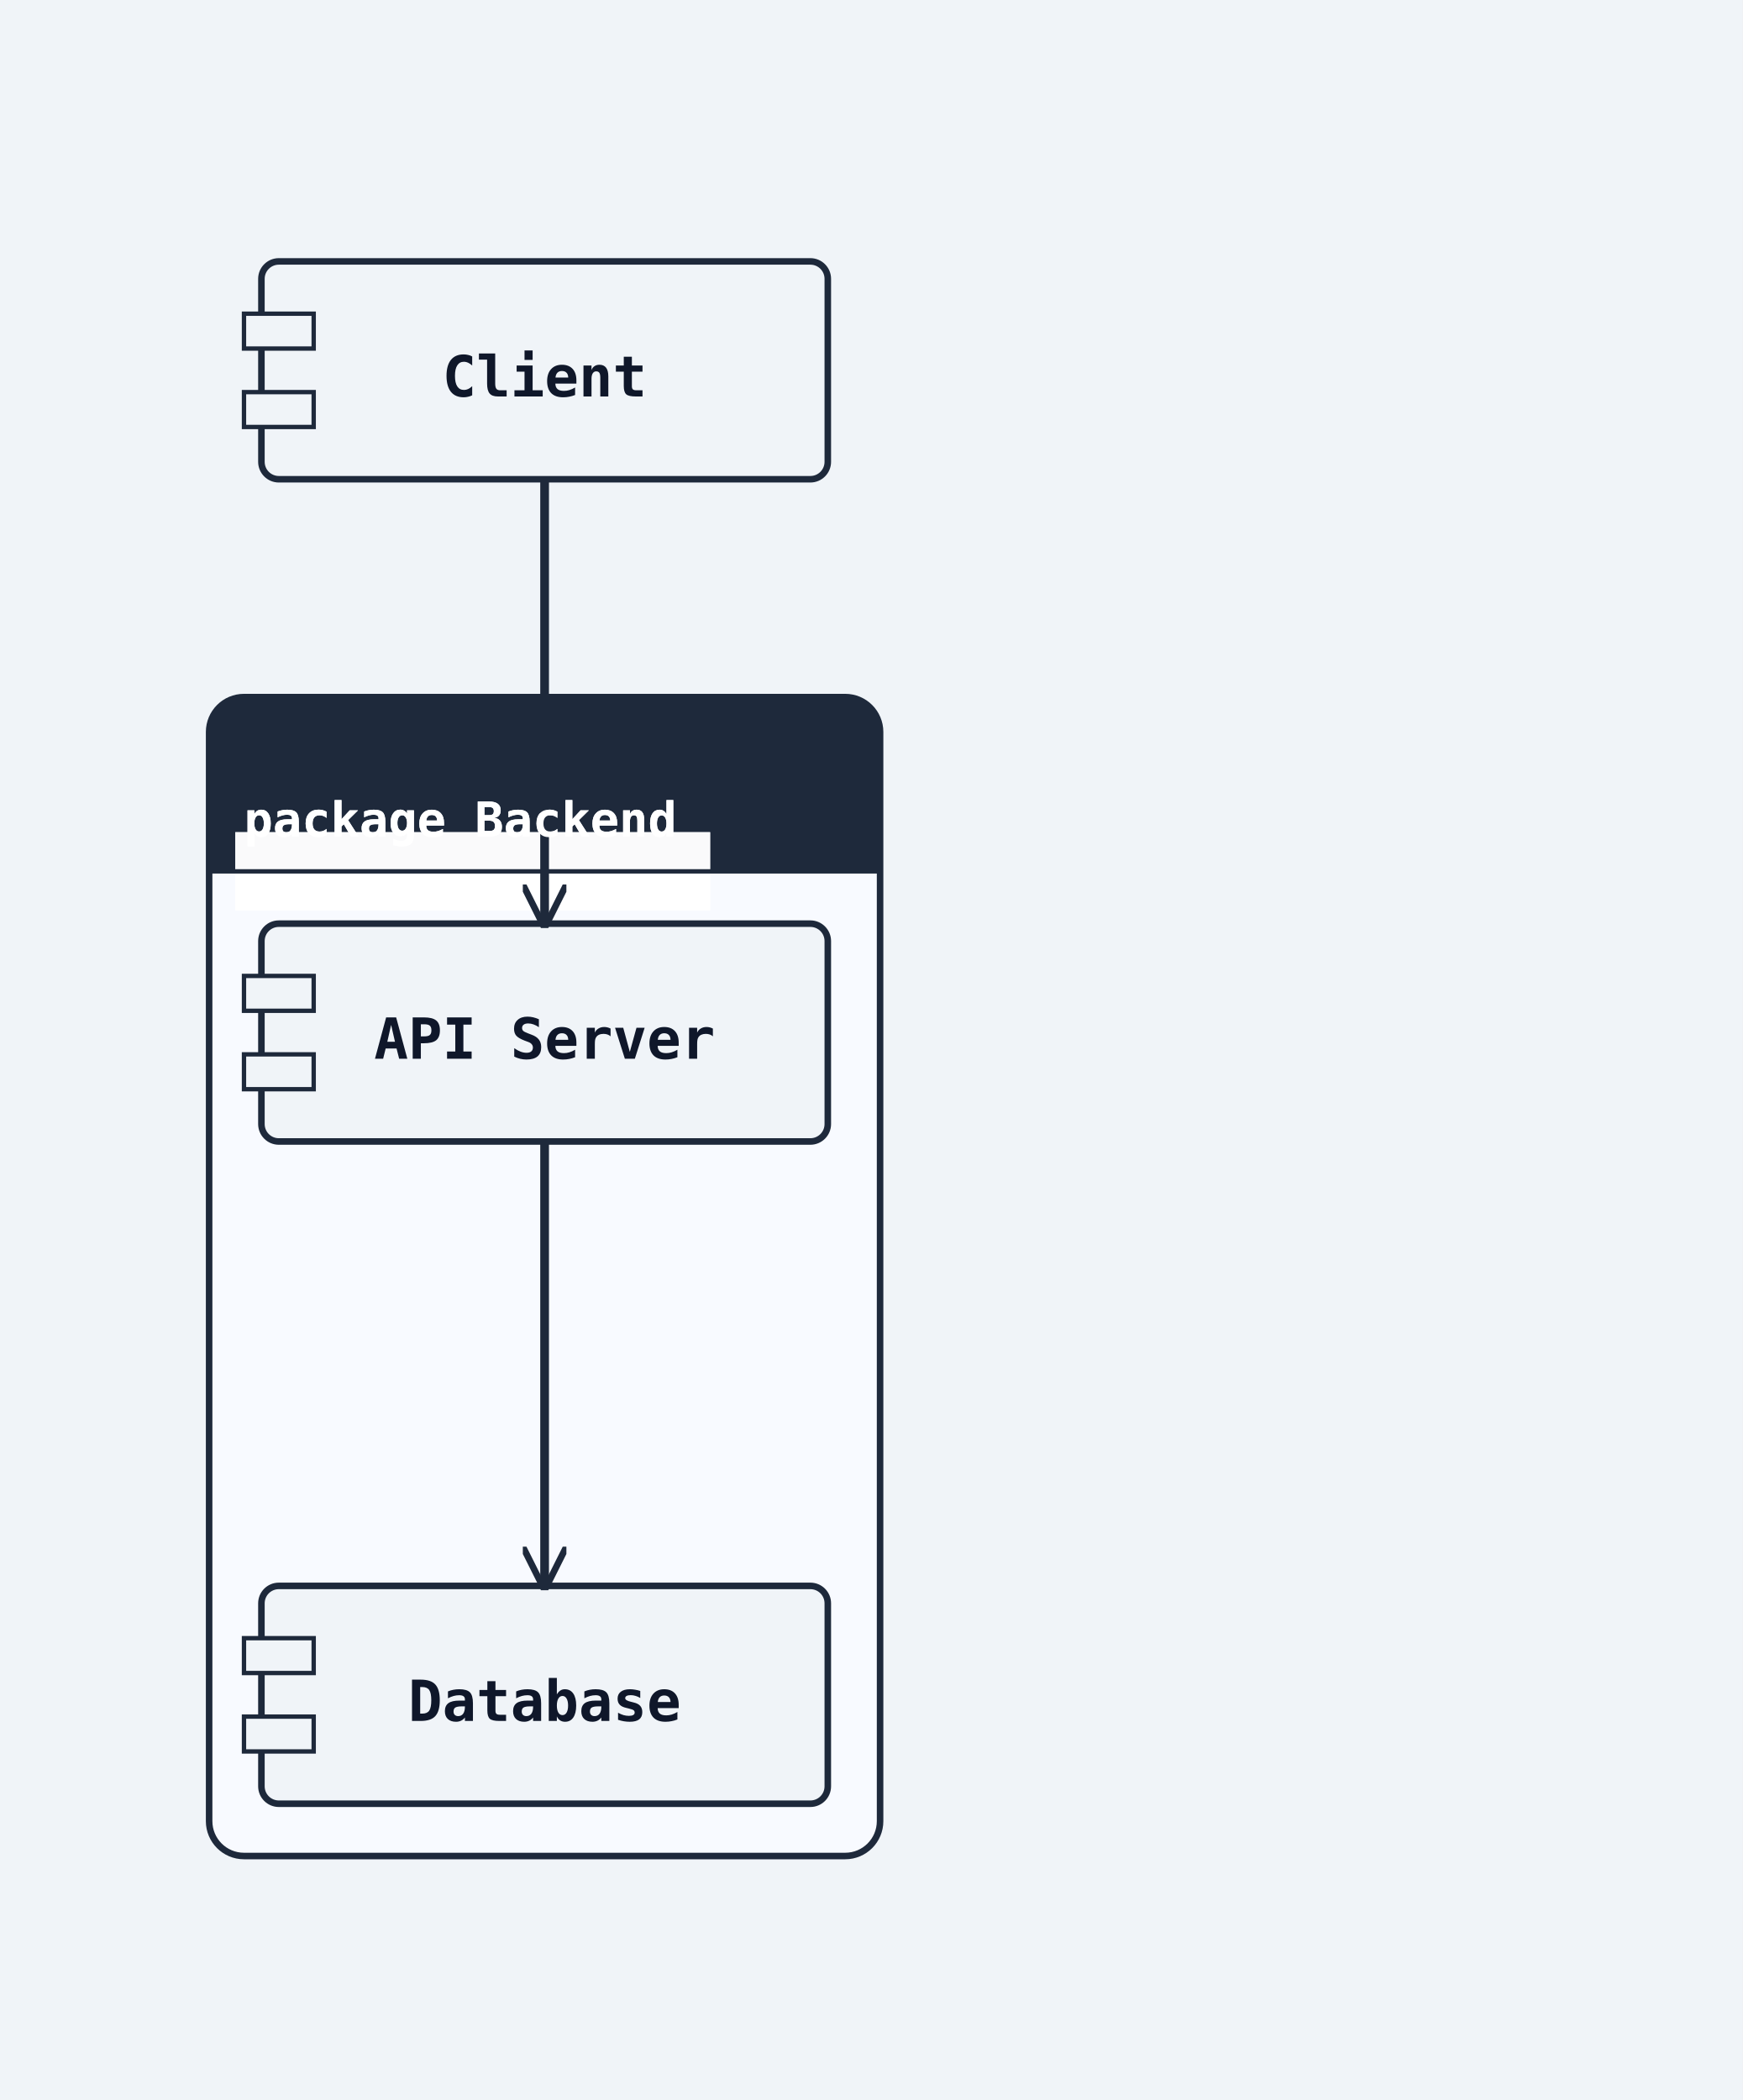
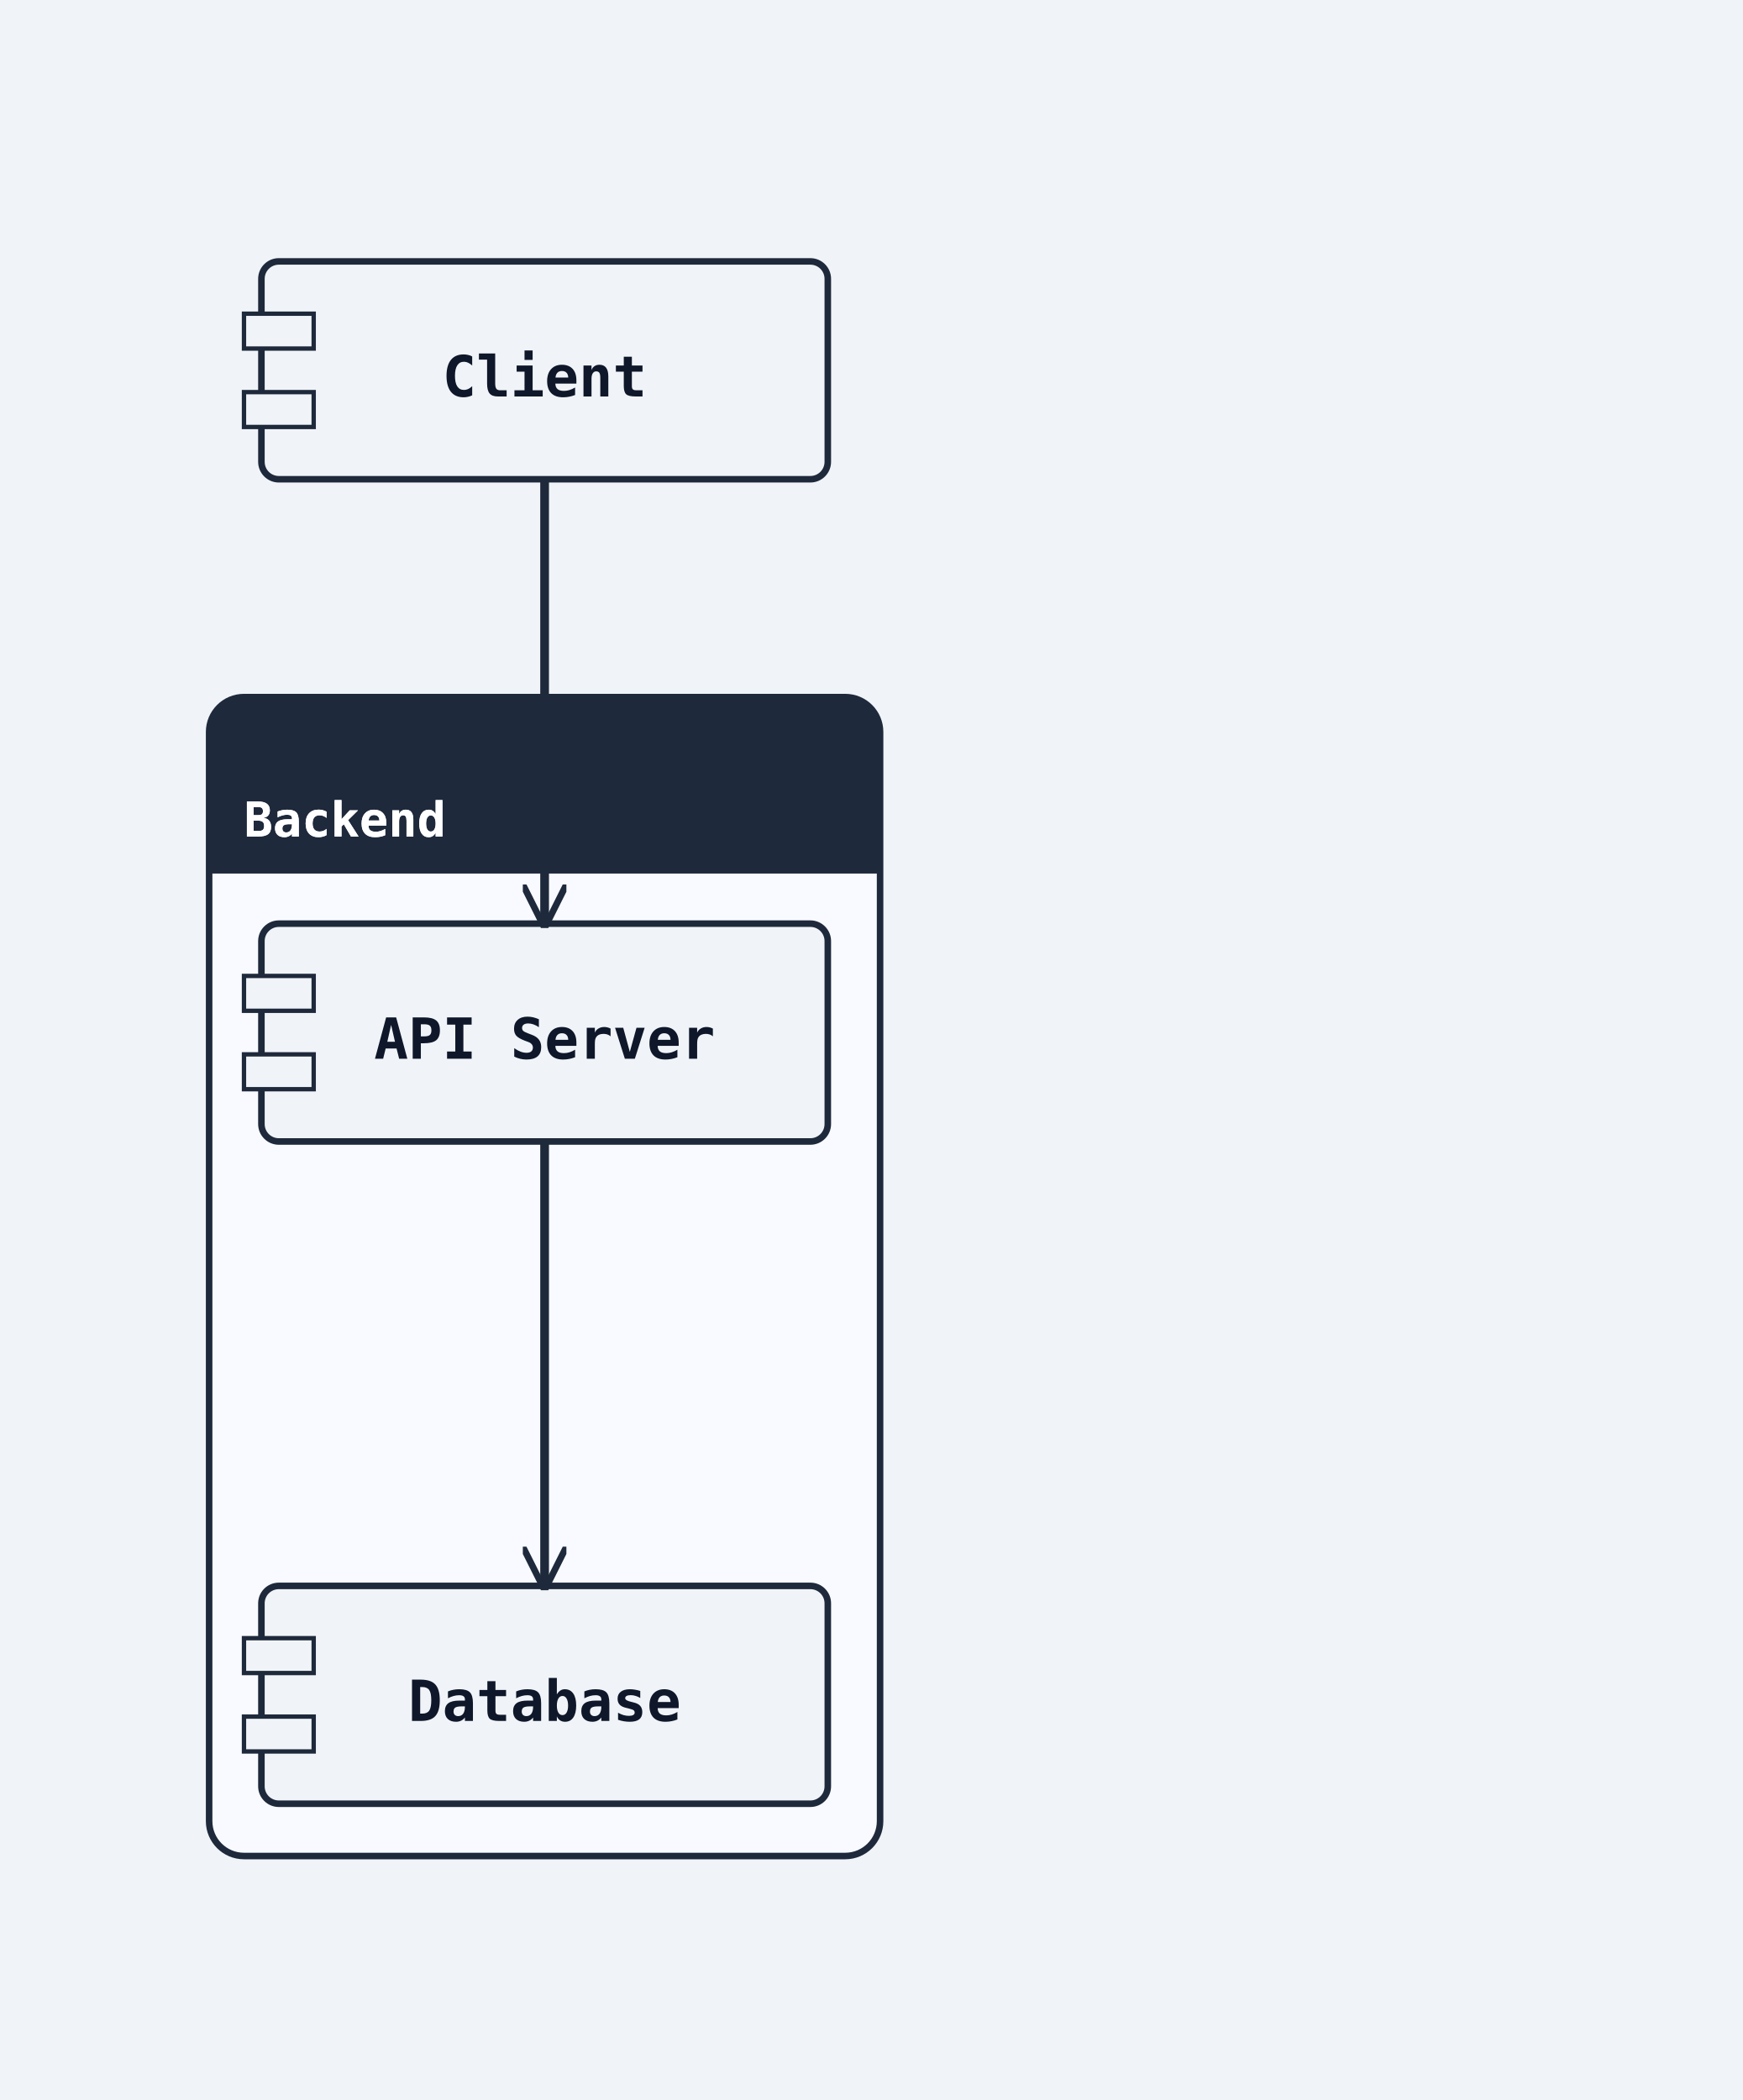
<svg xmlns="http://www.w3.org/2000/svg" width="400" height="482" viewBox="0 0 400 482">
  <rect width="100%" height="100%" fill="#f0f4f8" />
  <defs>
    <marker id="arrow-open" viewBox="0 0 10 10" refX="9" refY="5" markerWidth="10" markerHeight="10" markerUnits="userSpaceOnUse" orient="auto-start-reverse">
      <path d="M0,0 L10,5 L0,10" fill="none" stroke="#1e293b" stroke-width="1.5" />
    </marker>
    <marker id="arrow-triangle" viewBox="0 0 12 12" refX="11" refY="6" markerWidth="12" markerHeight="12" markerUnits="userSpaceOnUse" orient="auto-start-reverse">
      <polygon points="0,0 12,6 0,12" fill="#ffffff" stroke="#1e293b" stroke-width="1.5" fill-rule="nonzero" />
    </marker>
    <marker id="arrow-diamond-filled" viewBox="0 0 14 10" refX="13" refY="5" markerWidth="14" markerHeight="10" markerUnits="userSpaceOnUse" orient="auto-start-reverse">
      <path d="M0,5 L7,0 L14,5 L7,10 z" fill="#1e293b" stroke="#1e293b" stroke-width="1" />
    </marker>
    <marker id="arrow-diamond-open" viewBox="0 0 14 10" refX="13" refY="5" markerWidth="14" markerHeight="10" markerUnits="userSpaceOnUse" orient="auto-start-reverse">
      <path d="M0,5 L7,0 L14,5 L7,10 z" fill="#ffffff" stroke="#1e293b" stroke-width="1" />
    </marker>
    <marker id="arrow-double-open" viewBox="0 0 16 12" refX="15" refY="6" markerWidth="16" markerHeight="12" markerUnits="userSpaceOnUse" orient="auto-start-reverse">
      <path d="M0,1 L8,6 L0,11 M7,1 L15,6 L7,11" fill="none" stroke="#1e293b" stroke-width="1.5" stroke-linejoin="round" />
    </marker>
    <marker id="arrow-circle-open" viewBox="0 0 12 12" refX="11" refY="6" markerWidth="12" markerHeight="12" markerUnits="userSpaceOnUse" orient="auto-start-reverse">
      <circle cx="6" cy="6" r="4" fill="#ffffff" stroke="#1e293b" stroke-width="1.5" />
    </marker>
    <marker id="arrow-circle-filled" viewBox="0 0 12 12" refX="11" refY="6" markerWidth="12" markerHeight="12" markerUnits="userSpaceOnUse" orient="auto-start-reverse">
      <circle cx="6" cy="6" r="4" fill="#1e293b" stroke="#1e293b" stroke-width="1.5" />
    </marker>
    <marker id="arrow-triangle-filled" viewBox="0 0 12 12" refX="11" refY="6" markerWidth="12" markerHeight="12" markerUnits="userSpaceOnUse" orient="auto-start-reverse">
      <polygon points="0,0 12,6 0,12" fill="#1e293b" stroke="#1e293b" stroke-width="1.5" />
    </marker>
    <marker id="arrow-box-filled" viewBox="0 0 12 12" refX="11" refY="6" markerWidth="12" markerHeight="12" markerUnits="userSpaceOnUse" orient="auto-start-reverse">
      <rect x="2" y="2" width="8" height="8" fill="#1e293b" stroke="#1e293b" stroke-width="1.5" />
    </marker>
    <marker id="arrow-plus" viewBox="0 0 12 12" refX="11" refY="6" markerWidth="12" markerHeight="12" markerUnits="userSpaceOnUse" orient="auto-start-reverse">
      <path d="M6,1 L6,11 M1,6 L11,6" fill="none" stroke="#1e293b" stroke-width="1.8" stroke-linecap="round" />
    </marker>
    <marker id="arrow-slash" viewBox="0 0 12 12" refX="10" refY="6" markerWidth="12" markerHeight="12" markerUnits="userSpaceOnUse" orient="auto-start-reverse">
      <path d="M3,2 L9,10" fill="none" stroke="#1e293b" stroke-width="1.8" stroke-linecap="round" />
    </marker>
    <marker id="arrow-cross" viewBox="0 0 12 12" refX="11" refY="6" markerWidth="12" markerHeight="12" markerUnits="userSpaceOnUse" orient="auto-start-reverse">
      <path d="M2,2 L10,10 M10,2 L2,10" fill="none" stroke="#1e293b" stroke-width="1.8" stroke-linecap="round" />
    </marker>
    <marker id="arrow-bracket-open" viewBox="0 0 12 14" refX="11" refY="7" markerWidth="12" markerHeight="14" markerUnits="userSpaceOnUse" orient="auto-start-reverse">
      <path d="M10,1 L4,1 L4,13 L10,13" fill="none" stroke="#1e293b" stroke-width="1.8" stroke-linecap="round" stroke-linejoin="round" />
    </marker>
  </defs>
  <marker id="arrow-ie-one" viewBox="0 0 24 16" refX="22" refY="8" markerWidth="24" markerHeight="16" markerUnits="userSpaceOnUse" orient="auto-start-reverse">
    <path d="M16,2 L16,14" fill="none" stroke="#1e293b" stroke-width="1.8" stroke-linecap="round" />
  </marker>
  <marker id="arrow-ie-zero-one" viewBox="0 0 30 16" refX="28" refY="8" markerWidth="30" markerHeight="16" markerUnits="userSpaceOnUse" orient="auto-start-reverse">
    <circle cx="10" cy="8" r="4" fill="#ffffff" stroke="#1e293b" stroke-width="1.5" />
    <path d="M20,2 L20,14" fill="none" stroke="#1e293b" stroke-width="1.8" stroke-linecap="round" />
  </marker>
  <marker id="arrow-ie-zero-many" viewBox="0 0 34 18" refX="32" refY="9" markerWidth="34" markerHeight="18" markerUnits="userSpaceOnUse" orient="auto-start-reverse">
    <circle cx="8" cy="9" r="4" fill="#ffffff" stroke="#1e293b" stroke-width="1.5" />
    <path d="M18,9 L31,2 M18,9 L31,9 M18,9 L31,16" fill="none" stroke="#1e293b" stroke-width="1.7" stroke-linecap="round" />
  </marker>
  <marker id="arrow-ie-one-many" viewBox="0 0 34 18" refX="32" refY="9" markerWidth="34" markerHeight="18" markerUnits="userSpaceOnUse" orient="auto-start-reverse">
    <path d="M8,2 L8,16 M18,9 L31,2 M18,9 L31,9 M18,9 L31,16" fill="none" stroke="#1e293b" stroke-width="1.7" stroke-linecap="round" />
  </marker>
  <rect class="uml-group-frame" data-uml-group="Backend" x="48" y="160" width="154" height="266" rx="8" ry="8" fill="#f8faff" stroke="#1e293b" stroke-width="1.5" />
  <rect x="48" y="160" width="154" height="40" rx="8" ry="8" fill="#1e293b" stroke="none" />
  <rect x="48" y="192" width="154" height="8" fill="#1e293b" stroke="none" />
-   <rect class="uml-edge-label-bg" data-uml-label-role="edge-background" x="54" y="191" width="109" height="18" fill="white" opacity="0.85" />
-   <rect class="uml-edge-label-bg" data-uml-label-role="edge-background" x="54" y="191" width="109" height="18" fill="white" opacity="0.85" />
-   <text x="56" y="192" font-family="monospace" font-size="11" font-weight="600" fill="#ffffff">package Backend</text>
+   <text x="56" y="192" font-family="monospace" font-size="11" font-weight="600" fill="#ffffff">Backend</text>
  <line x1="48" y1="200" x2="202" y2="200" stroke="#1e293b" stroke-width="1" />
  <rect class="uml-node uml-component" data-uml-kind="component" x="60" y="212" width="130" height="50" rx="4" ry="4" fill="#f0f4f8" stroke="#1e293b" stroke-width="1.5" />
  <rect x="56" y="224" width="16" height="8" fill="#f0f4f8" stroke="#1e293b" stroke-width="1" />
  <rect x="56" y="242" width="16" height="8" fill="#f0f4f8" stroke="#1e293b" stroke-width="1" />
  <text x="125" y="243" text-anchor="middle" font-family="monospace" font-size="13" font-weight="600" fill="#0f172a">API Server</text>
  <rect class="uml-node uml-component" data-uml-kind="component" x="60" y="364" width="130" height="50" rx="4" ry="4" fill="#f0f4f8" stroke="#1e293b" stroke-width="1.5" />
  <rect x="56" y="376" width="16" height="8" fill="#f0f4f8" stroke="#1e293b" stroke-width="1" />
  <rect x="56" y="394" width="16" height="8" fill="#f0f4f8" stroke="#1e293b" stroke-width="1" />
  <text x="125" y="395" text-anchor="middle" font-family="monospace" font-size="13" font-weight="600" fill="#0f172a">Database</text>
  <rect class="uml-node uml-component" data-uml-kind="component" x="60" y="60" width="130" height="50" rx="4" ry="4" fill="#f0f4f8" stroke="#1e293b" stroke-width="1.5" />
  <rect x="56" y="72" width="16" height="8" fill="#f0f4f8" stroke="#1e293b" stroke-width="1" />
  <rect x="56" y="90" width="16" height="8" fill="#f0f4f8" stroke="#1e293b" stroke-width="1" />
  <text x="125" y="91" text-anchor="middle" font-family="monospace" font-size="13" font-weight="600" fill="#0f172a">Client</text>
  <polyline class="uml-relation" data-uml-from="Client" data-uml-to="API" data-uml-arrow="--&gt;" points="125,110 125,208 125,212" fill="none" stroke="#1e293b" stroke-width="2" marker-end="url(#arrow-open)" />
  <polyline class="uml-relation" data-uml-from="API" data-uml-to="Database" data-uml-arrow="--&gt;" points="125,262 125,313 125,364" fill="none" stroke="#1e293b" stroke-width="2" marker-end="url(#arrow-open)" />
-   <text x="56" y="192" font-family="monospace" font-size="11" font-weight="600" fill="#ffffff">package Backend</text>
+   <text x="56" y="192" font-family="monospace" font-size="11" font-weight="600" fill="#ffffff">Backend</text>
</svg>
